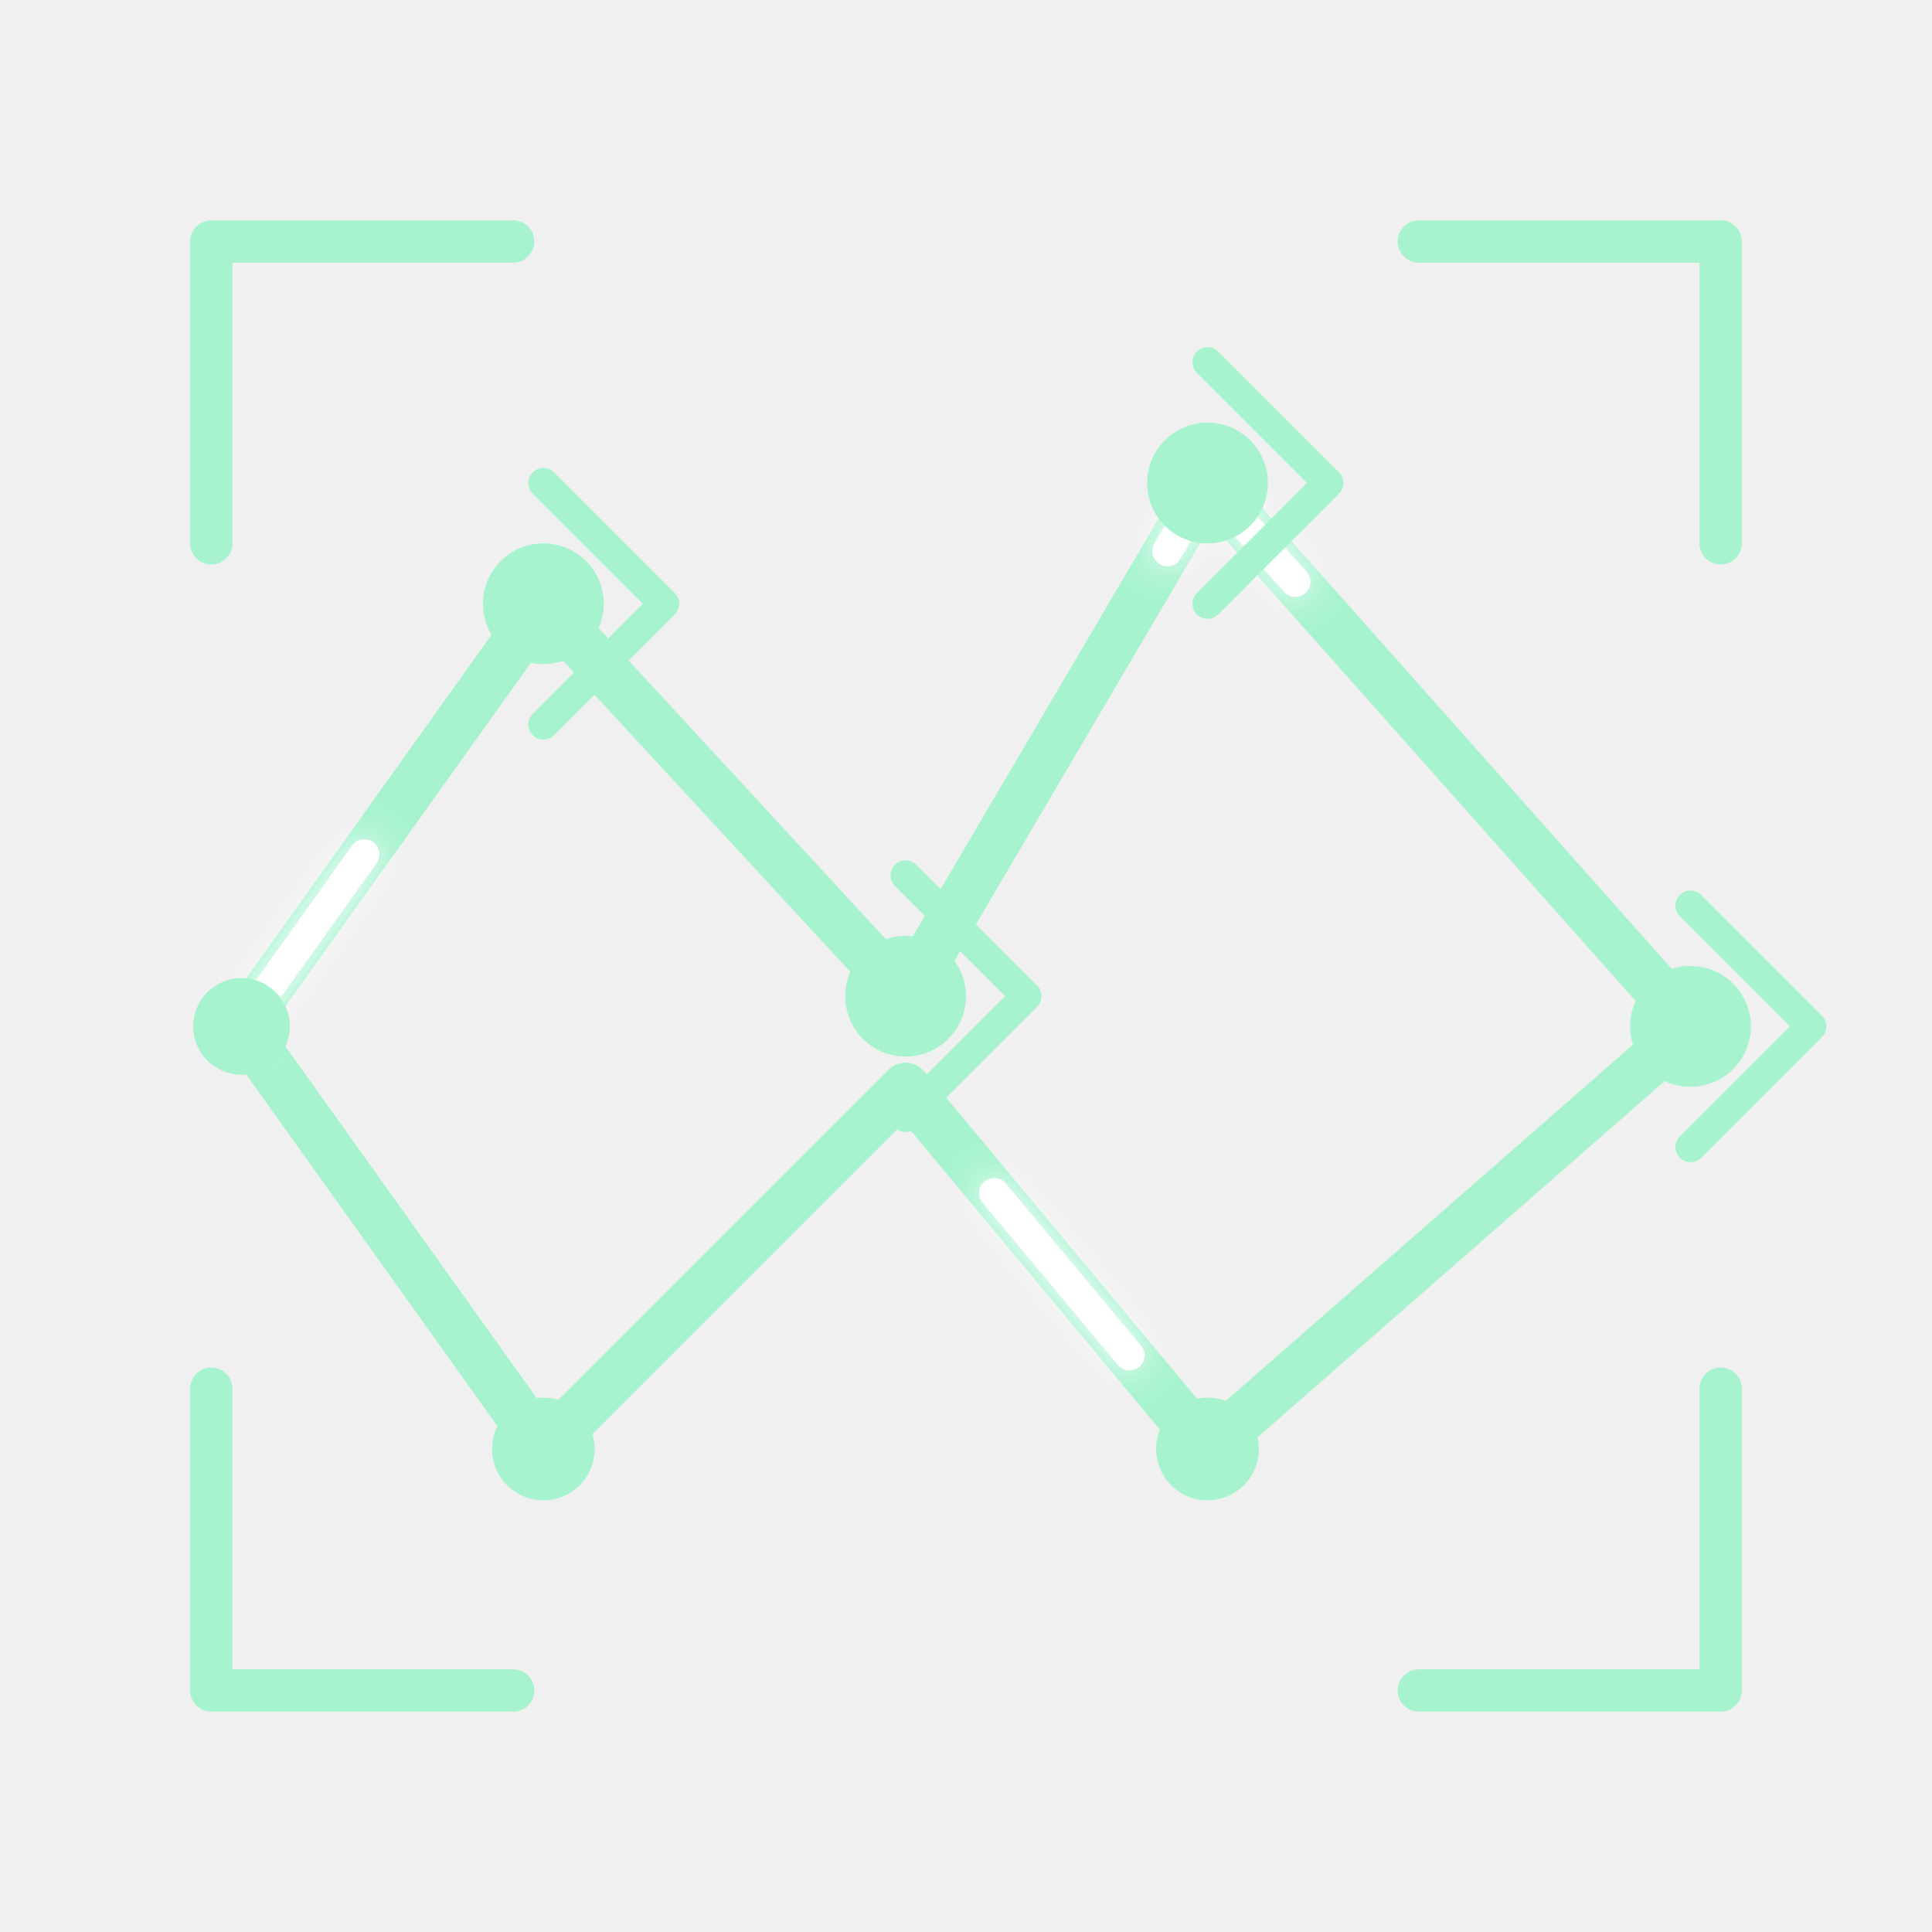
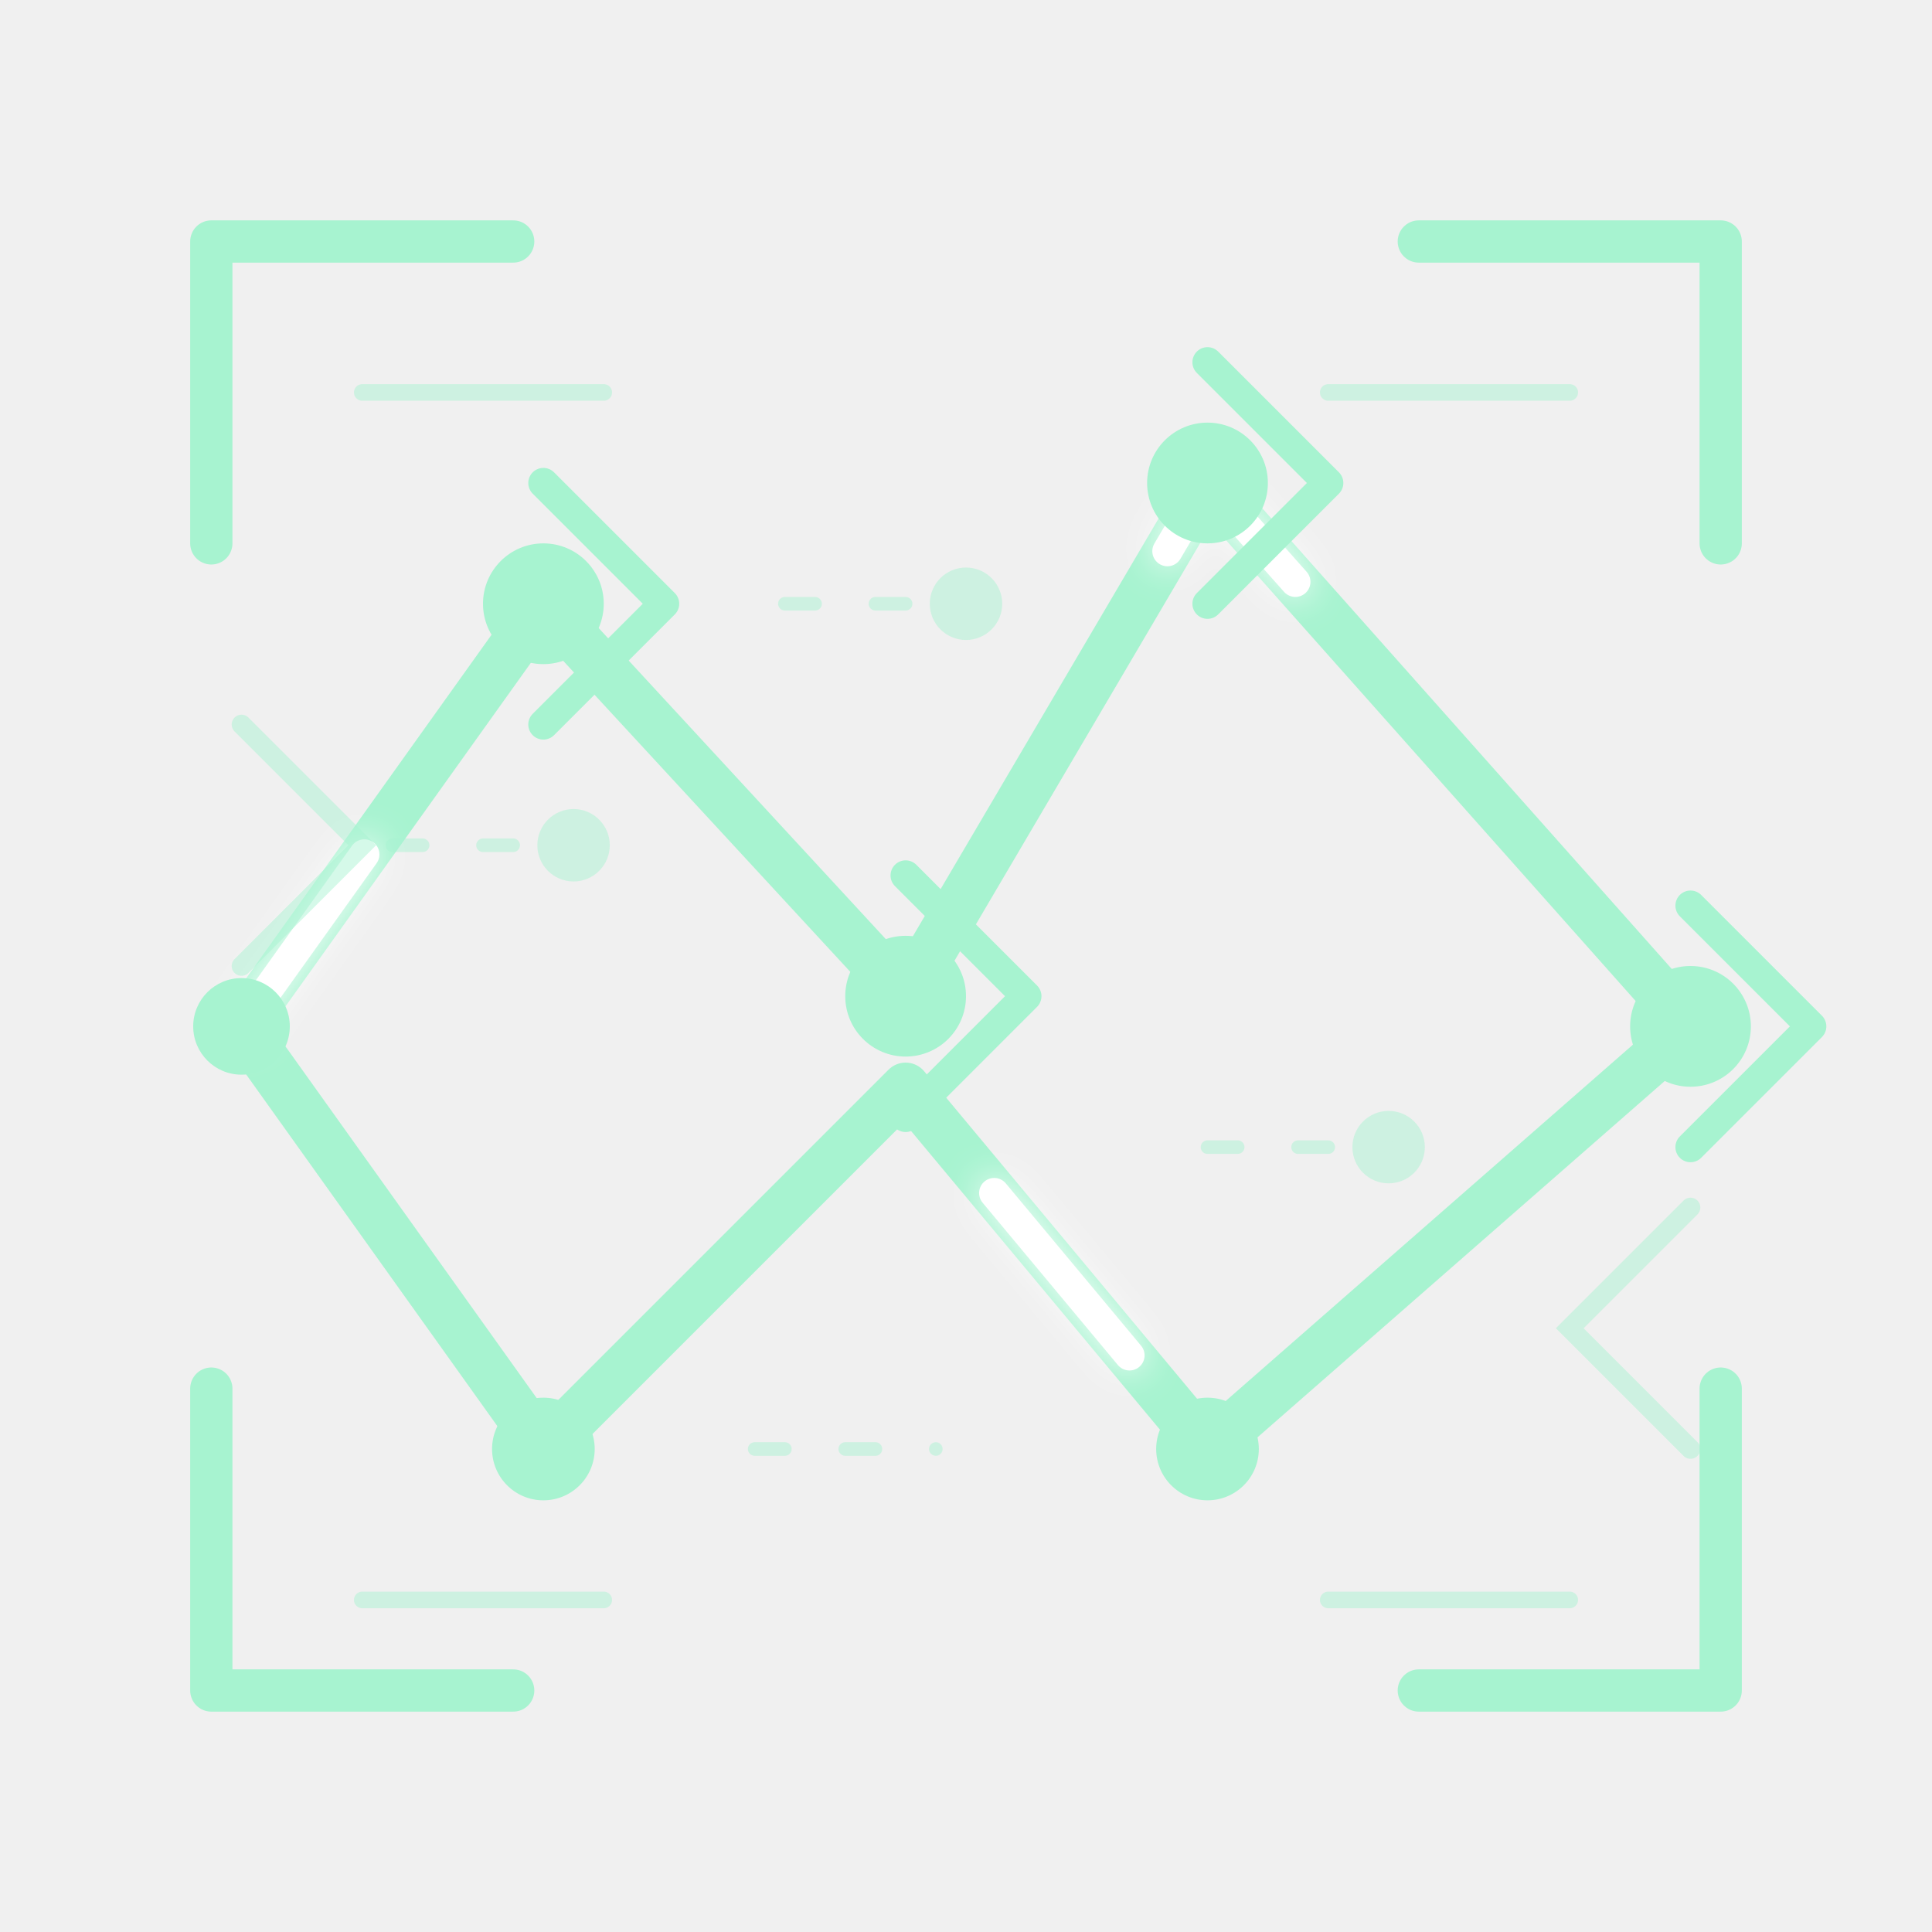
<svg xmlns="http://www.w3.org/2000/svg" viewBox="0 0 64 64" fill="none" role="img" aria-label="Flujo cognitivo">
  <defs>
    <linearGradient id="nf" x1="5" y1="9" x2="59" y2="55">
      <stop stop-color="#a7f3d0" />
      <stop offset=".5" stop-color="#10b981" />
      <stop offset="1" stop-color="#a3e635" />
    </linearGradient>
    <filter id="nfg">
      <feGaussianBlur stdDeviation=".6" result="b" />
      <feMerge>
        <feMergeNode in="b" />
        <feMergeNode in="SourceGraphic" />
      </feMerge>
    </filter>
  </defs>
  <style>.flow{stroke-dasharray:7 45;animation:flow 2.4s linear infinite}@keyframes flow{to{stroke-dashoffset:-52}}@media(prefers-reduced-motion:reduce){.flow{animation:none}}</style>
  <g stroke="url(#nf)" stroke-linecap="round" stroke-linejoin="round">
    <path d="M7 18V8h10m30 0h10v10M7 46v10h10m30 0h10V46" stroke-width="1.4" />
    <path d="M8 34 18 20l12 13 10-17 16 18-16 14-10-12-12 12Z" stroke-width="1.6" />
    <path d="M8 34h48" stroke-width=".7" stroke-dasharray="3 3" opacity=".45" />
    <path class="flow" d="M8 34 18 20l12 13 10-17 16 18-16 14-10-12-12 12Z" stroke="#fff" stroke-width="1" filter="url(#nfg)" />
    <path d="m18 16 4 4-4 4m12 5 4 4-4 4m10-25 4 4-4 4m16 10 4 4-4 4" stroke-width="1" />
    <g fill="url(#nf)" stroke="none">
      <circle cx="8" cy="34" r="1.6" />
      <circle cx="18" cy="20" r="2" />
      <circle cx="30" cy="33" r="2" />
      <circle cx="40" cy="16" r="2" />
      <circle cx="56" cy="34" r="2" />
      <circle cx="40" cy="48" r="1.7" />
      <circle cx="18" cy="48" r="1.7" />
    </g>
  </g>
+   <g stroke="url(#nf)" stroke-linecap="round" opacity=".48">
+     <path d="M12 13h8m24 0h8M12 53h8m24 0h8" stroke-width=".55" />
+     <path d="M13 28h6m7-8h6m8 18h6M25 48h6" stroke-width=".45" stroke-dasharray="1 2" />
+     <path d="m8 24 4 4-4 4m48 8-4 4 4 4" stroke-width=".65" />
+     <circle cx="19" cy="28" r=".7" />
+     <circle cx="32" cy="20" r=".7" />
+     <circle cx="46" cy="38" r=".7" />
+   </g>
</svg>
